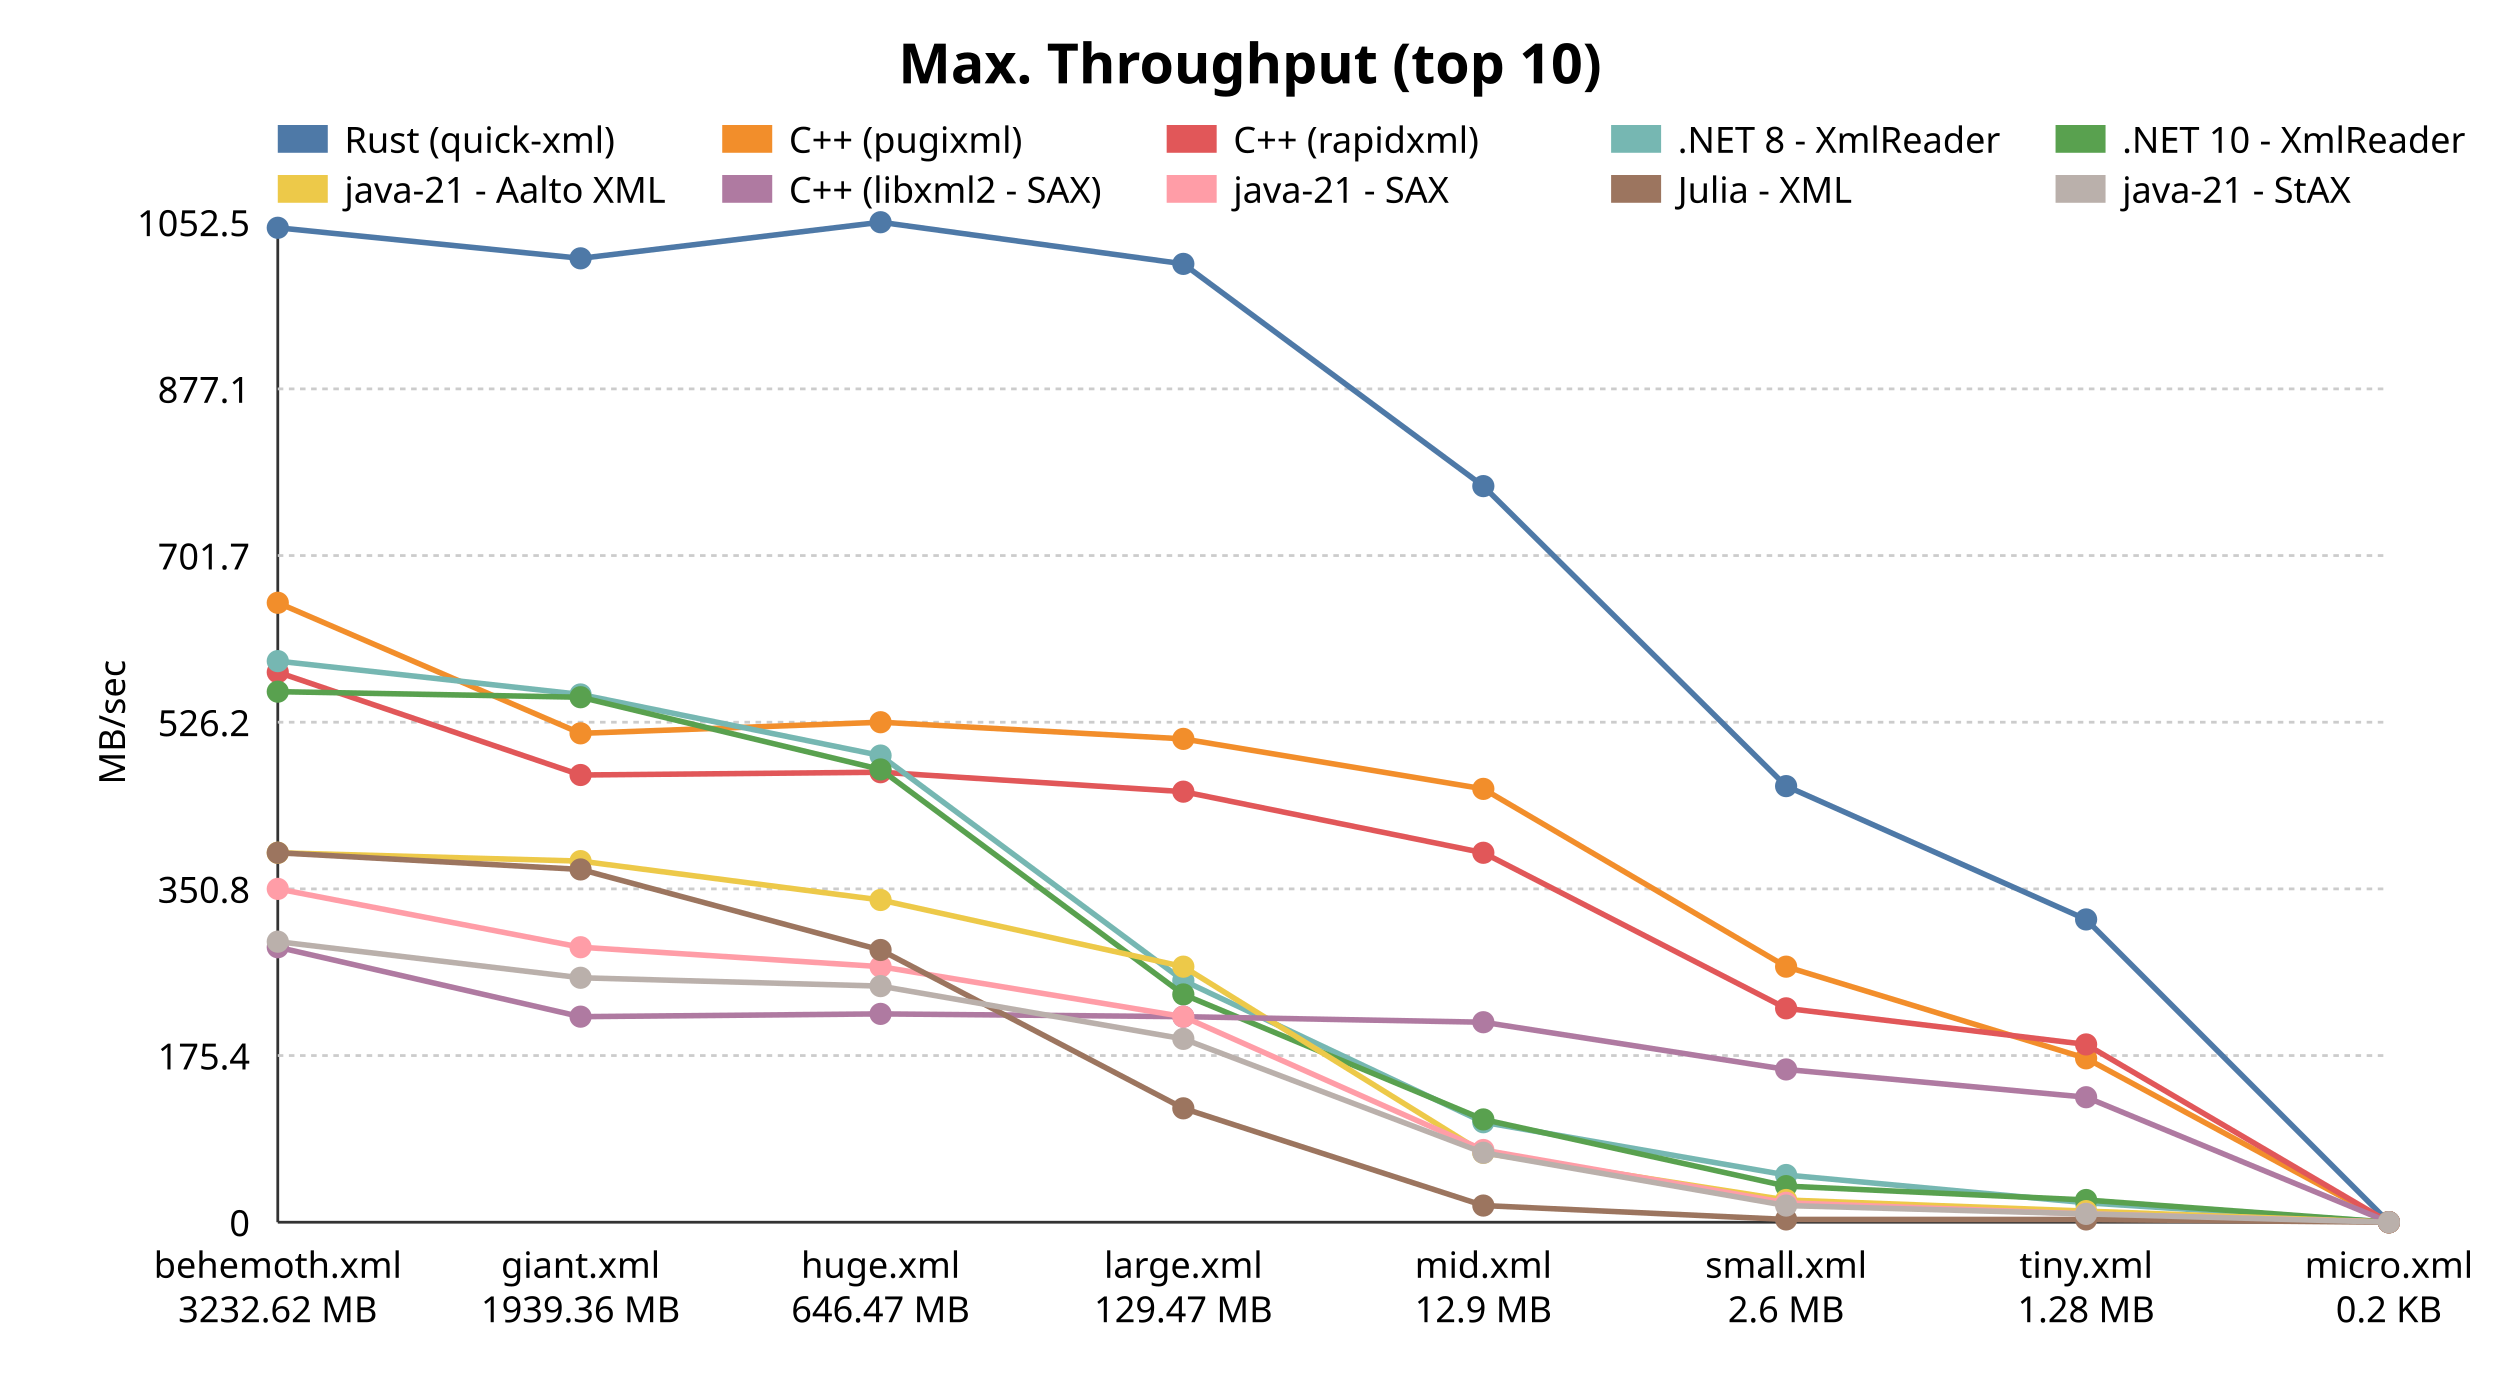
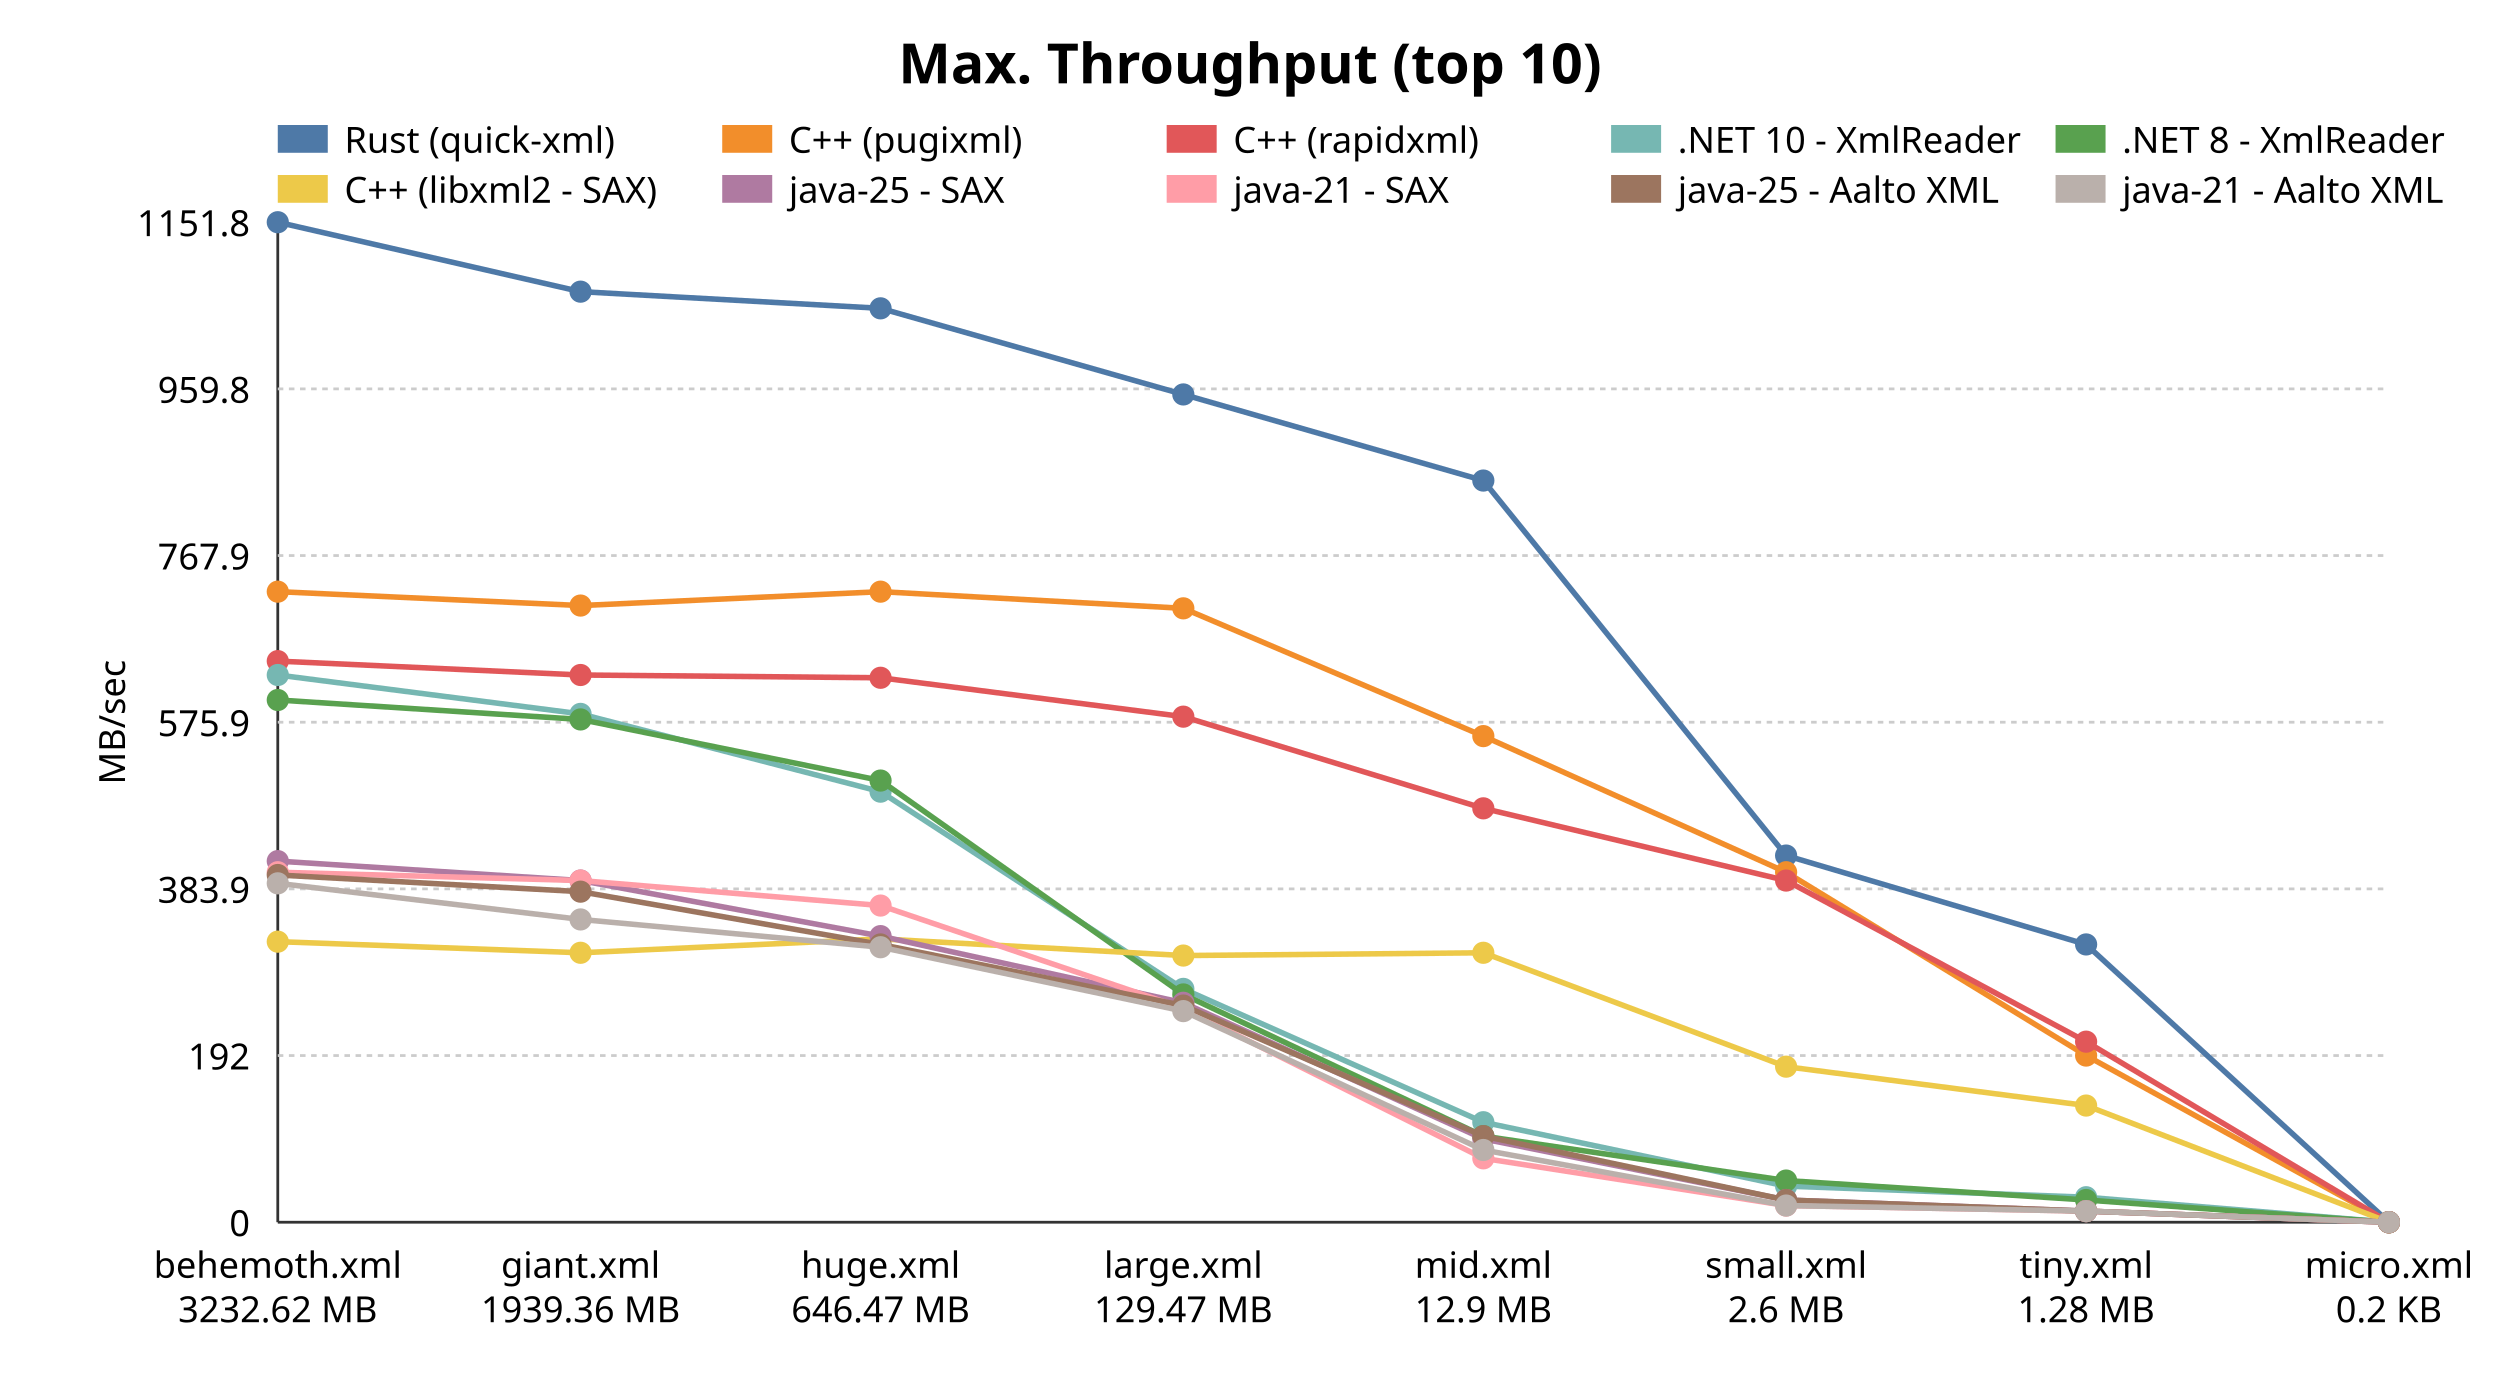
<svg xmlns="http://www.w3.org/2000/svg" width="900" height="500" style="background-color:#fff">
  <style> .label { font: 13px sans-serif; } .legend { font: 13px sans-serif; } .axis { stroke: #333; stroke-width: 1; } .chart-title { font: bold 20px sans-serif; } </style>
  <text x="450" y="30" text-anchor="middle" class="chart-title">Max. Throughput (top 10)</text>
  <text x="45" y="260" text-anchor="middle" class="label" font-size="16px" transform="rotate(-90 45,260)">MB/sec</text>
  <line x1="100" y1="80" x2="100" y2="440" class="axis" />
  <line x1="100" y1="440" x2="860" y2="440" class="axis" />
  <text x="90" y="445" text-anchor="end" class="label">0</text>
-   <text x="90" y="385" text-anchor="end" class="label">175.4</text>
+   <text x="90" y="385" text-anchor="end" class="label">192</text>
  <line x1="100" y1="380" x2="860" y2="380" stroke="#ccc" stroke-dasharray="2,2" />
-   <text x="90" y="325" text-anchor="end" class="label">350.8</text>
+   <text x="90" y="325" text-anchor="end" class="label">383.9</text>
  <line x1="100" y1="320" x2="860" y2="320" stroke="#ccc" stroke-dasharray="2,2" />
-   <text x="90" y="265" text-anchor="end" class="label">526.2</text>
+   <text x="90" y="265" text-anchor="end" class="label">575.9</text>
  <line x1="100" y1="260" x2="860" y2="260" stroke="#ccc" stroke-dasharray="2,2" />
-   <text x="90" y="205" text-anchor="end" class="label">701.7</text>
+   <text x="90" y="205" text-anchor="end" class="label">767.9</text>
  <line x1="100" y1="200" x2="860" y2="200" stroke="#ccc" stroke-dasharray="2,2" />
-   <text x="90" y="145" text-anchor="end" class="label">877.1</text>
+   <text x="90" y="145" text-anchor="end" class="label">959.8</text>
  <line x1="100" y1="140" x2="860" y2="140" stroke="#ccc" stroke-dasharray="2,2" />
-   <text x="90" y="85" text-anchor="end" class="label">1052.5</text>
+   <text x="90" y="85" text-anchor="end" class="label">1151.8</text>
  <text x="100" y="460" text-anchor="middle" class="label">behemoth.xml</text>
  <text x="100" y="476" text-anchor="middle" class="label" font-size="11px">3232.62 MB</text>
  <text x="209" y="460" text-anchor="middle" class="label">giant.xml</text>
  <text x="209" y="476" text-anchor="middle" class="label" font-size="11px">1939.36 MB</text>
  <text x="317" y="460" text-anchor="middle" class="label">huge.xml</text>
  <text x="317" y="476" text-anchor="middle" class="label" font-size="11px">646.47 MB</text>
  <text x="426" y="460" text-anchor="middle" class="label">large.xml</text>
  <text x="426" y="476" text-anchor="middle" class="label" font-size="11px">129.47 MB</text>
  <text x="534" y="460" text-anchor="middle" class="label">mid.xml</text>
  <text x="534" y="476" text-anchor="middle" class="label" font-size="11px">12.9 MB</text>
  <text x="643" y="460" text-anchor="middle" class="label">small.xml</text>
  <text x="643" y="476" text-anchor="middle" class="label" font-size="11px">2.6 MB</text>
  <text x="751" y="460" text-anchor="middle" class="label">tiny.xml</text>
  <text x="751" y="476" text-anchor="middle" class="label" font-size="11px">1.28 MB</text>
  <text x="860" y="460" text-anchor="middle" class="label">micro.xml</text>
  <text x="860" y="476" text-anchor="middle" class="label" font-size="11px">0.2 KB</text>
-   <polyline fill="none" stroke="#4e79a7" stroke-width="2" points="100,82 209,93 317,80 426,95 534,175 643,283 751,331 860,440" />
-   <circle cx="100" cy="82" r="4" fill="#4e79a7" />
-   <circle cx="209" cy="93" r="4" fill="#4e79a7" />
-   <circle cx="317" cy="80" r="4" fill="#4e79a7" />
-   <circle cx="426" cy="95" r="4" fill="#4e79a7" />
-   <circle cx="534" cy="175" r="4" fill="#4e79a7" />
-   <circle cx="643" cy="283" r="4" fill="#4e79a7" />
-   <circle cx="751" cy="331" r="4" fill="#4e79a7" />
+   <polyline fill="none" stroke="#4e79a7" stroke-width="2" points="100,80 209,105 317,111 426,142 534,173 643,308 751,340 860,440" />
+   <circle cx="100" cy="80" r="4" fill="#4e79a7" />
+   <circle cx="209" cy="105" r="4" fill="#4e79a7" />
+   <circle cx="317" cy="111" r="4" fill="#4e79a7" />
+   <circle cx="426" cy="142" r="4" fill="#4e79a7" />
+   <circle cx="534" cy="173" r="4" fill="#4e79a7" />
+   <circle cx="643" cy="308" r="4" fill="#4e79a7" />
+   <circle cx="751" cy="340" r="4" fill="#4e79a7" />
  <circle cx="860" cy="440" r="4" fill="#4e79a7" />
-   <polyline fill="none" stroke="#f28e2b" stroke-width="2" points="100,217 209,264 317,260 426,266 534,284 643,348 751,381 860,440" />
-   <circle cx="100" cy="217" r="4" fill="#f28e2b" />
-   <circle cx="209" cy="264" r="4" fill="#f28e2b" />
-   <circle cx="317" cy="260" r="4" fill="#f28e2b" />
-   <circle cx="426" cy="266" r="4" fill="#f28e2b" />
-   <circle cx="534" cy="284" r="4" fill="#f28e2b" />
-   <circle cx="643" cy="348" r="4" fill="#f28e2b" />
-   <circle cx="751" cy="381" r="4" fill="#f28e2b" />
+   <polyline fill="none" stroke="#f28e2b" stroke-width="2" points="100,213 209,218 317,213 426,219 534,265 643,314 751,380 860,440" />
+   <circle cx="100" cy="213" r="4" fill="#f28e2b" />
+   <circle cx="209" cy="218" r="4" fill="#f28e2b" />
+   <circle cx="317" cy="213" r="4" fill="#f28e2b" />
+   <circle cx="426" cy="219" r="4" fill="#f28e2b" />
+   <circle cx="534" cy="265" r="4" fill="#f28e2b" />
+   <circle cx="643" cy="314" r="4" fill="#f28e2b" />
+   <circle cx="751" cy="380" r="4" fill="#f28e2b" />
  <circle cx="860" cy="440" r="4" fill="#f28e2b" />
-   <polyline fill="none" stroke="#e15759" stroke-width="2" points="100,242 209,279 317,278 426,285 534,307 643,363 751,376 860,440" />
-   <circle cx="100" cy="242" r="4" fill="#e15759" />
-   <circle cx="209" cy="279" r="4" fill="#e15759" />
-   <circle cx="317" cy="278" r="4" fill="#e15759" />
-   <circle cx="426" cy="285" r="4" fill="#e15759" />
-   <circle cx="534" cy="307" r="4" fill="#e15759" />
-   <circle cx="643" cy="363" r="4" fill="#e15759" />
-   <circle cx="751" cy="376" r="4" fill="#e15759" />
+   <polyline fill="none" stroke="#e15759" stroke-width="2" points="100,238 209,243 317,244 426,258 534,291 643,317 751,375 860,440" />
+   <circle cx="100" cy="238" r="4" fill="#e15759" />
+   <circle cx="209" cy="243" r="4" fill="#e15759" />
+   <circle cx="317" cy="244" r="4" fill="#e15759" />
+   <circle cx="426" cy="258" r="4" fill="#e15759" />
+   <circle cx="534" cy="291" r="4" fill="#e15759" />
+   <circle cx="643" cy="317" r="4" fill="#e15759" />
+   <circle cx="751" cy="375" r="4" fill="#e15759" />
  <circle cx="860" cy="440" r="4" fill="#e15759" />
-   <polyline fill="none" stroke="#76b7b2" stroke-width="2" points="100,238 209,250 317,272 426,353 534,404 643,423 751,433 860,440" />
-   <circle cx="100" cy="238" r="4" fill="#76b7b2" />
-   <circle cx="209" cy="250" r="4" fill="#76b7b2" />
-   <circle cx="317" cy="272" r="4" fill="#76b7b2" />
-   <circle cx="426" cy="353" r="4" fill="#76b7b2" />
+   <polyline fill="none" stroke="#76b7b2" stroke-width="2" points="100,243 209,257 317,285 426,356 534,404 643,427 751,431 860,440" />
+   <circle cx="100" cy="243" r="4" fill="#76b7b2" />
+   <circle cx="209" cy="257" r="4" fill="#76b7b2" />
+   <circle cx="317" cy="285" r="4" fill="#76b7b2" />
+   <circle cx="426" cy="356" r="4" fill="#76b7b2" />
  <circle cx="534" cy="404" r="4" fill="#76b7b2" />
-   <circle cx="643" cy="423" r="4" fill="#76b7b2" />
-   <circle cx="751" cy="433" r="4" fill="#76b7b2" />
+   <circle cx="643" cy="427" r="4" fill="#76b7b2" />
+   <circle cx="751" cy="431" r="4" fill="#76b7b2" />
  <circle cx="860" cy="440" r="4" fill="#76b7b2" />
-   <polyline fill="none" stroke="#59a14f" stroke-width="2" points="100,249 209,251 317,277 426,358 534,403 643,427 751,432 860,440" />
-   <circle cx="100" cy="249" r="4" fill="#59a14f" />
-   <circle cx="209" cy="251" r="4" fill="#59a14f" />
-   <circle cx="317" cy="277" r="4" fill="#59a14f" />
+   <polyline fill="none" stroke="#59a14f" stroke-width="2" points="100,252 209,259 317,281 426,358 534,409 643,425 751,432 860,440" />
+   <circle cx="100" cy="252" r="4" fill="#59a14f" />
+   <circle cx="209" cy="259" r="4" fill="#59a14f" />
+   <circle cx="317" cy="281" r="4" fill="#59a14f" />
  <circle cx="426" cy="358" r="4" fill="#59a14f" />
-   <circle cx="534" cy="403" r="4" fill="#59a14f" />
-   <circle cx="643" cy="427" r="4" fill="#59a14f" />
+   <circle cx="534" cy="409" r="4" fill="#59a14f" />
+   <circle cx="643" cy="425" r="4" fill="#59a14f" />
  <circle cx="751" cy="432" r="4" fill="#59a14f" />
  <circle cx="860" cy="440" r="4" fill="#59a14f" />
-   <polyline fill="none" stroke="#edc949" stroke-width="2" points="100,307 209,310 317,324 426,348 534,415 643,432 751,436 860,440" />
-   <circle cx="100" cy="307" r="4" fill="#edc949" />
-   <circle cx="209" cy="310" r="4" fill="#edc949" />
-   <circle cx="317" cy="324" r="4" fill="#edc949" />
-   <circle cx="426" cy="348" r="4" fill="#edc949" />
-   <circle cx="534" cy="415" r="4" fill="#edc949" />
-   <circle cx="643" cy="432" r="4" fill="#edc949" />
-   <circle cx="751" cy="436" r="4" fill="#edc949" />
+   <polyline fill="none" stroke="#edc949" stroke-width="2" points="100,339 209,343 317,338 426,344 534,343 643,384 751,398 860,440" />
+   <circle cx="100" cy="339" r="4" fill="#edc949" />
+   <circle cx="209" cy="343" r="4" fill="#edc949" />
+   <circle cx="317" cy="338" r="4" fill="#edc949" />
+   <circle cx="426" cy="344" r="4" fill="#edc949" />
+   <circle cx="534" cy="343" r="4" fill="#edc949" />
+   <circle cx="643" cy="384" r="4" fill="#edc949" />
+   <circle cx="751" cy="398" r="4" fill="#edc949" />
  <circle cx="860" cy="440" r="4" fill="#edc949" />
-   <polyline fill="none" stroke="#af7aa1" stroke-width="2" points="100,341 209,366 317,365 426,366 534,368 643,385 751,395 860,440" />
-   <circle cx="100" cy="341" r="4" fill="#af7aa1" />
-   <circle cx="209" cy="366" r="4" fill="#af7aa1" />
-   <circle cx="317" cy="365" r="4" fill="#af7aa1" />
-   <circle cx="426" cy="366" r="4" fill="#af7aa1" />
-   <circle cx="534" cy="368" r="4" fill="#af7aa1" />
-   <circle cx="643" cy="385" r="4" fill="#af7aa1" />
-   <circle cx="751" cy="395" r="4" fill="#af7aa1" />
+   <polyline fill="none" stroke="#af7aa1" stroke-width="2" points="100,310 209,317 317,337 426,361 534,410 643,432 751,436 860,440" />
+   <circle cx="100" cy="310" r="4" fill="#af7aa1" />
+   <circle cx="209" cy="317" r="4" fill="#af7aa1" />
+   <circle cx="317" cy="337" r="4" fill="#af7aa1" />
+   <circle cx="426" cy="361" r="4" fill="#af7aa1" />
+   <circle cx="534" cy="410" r="4" fill="#af7aa1" />
+   <circle cx="643" cy="432" r="4" fill="#af7aa1" />
+   <circle cx="751" cy="436" r="4" fill="#af7aa1" />
  <circle cx="860" cy="440" r="4" fill="#af7aa1" />
-   <polyline fill="none" stroke="#ff9da7" stroke-width="2" points="100,320 209,341 317,348 426,366 534,414 643,433 751,437 860,440" />
-   <circle cx="100" cy="320" r="4" fill="#ff9da7" />
-   <circle cx="209" cy="341" r="4" fill="#ff9da7" />
-   <circle cx="317" cy="348" r="4" fill="#ff9da7" />
-   <circle cx="426" cy="366" r="4" fill="#ff9da7" />
-   <circle cx="534" cy="414" r="4" fill="#ff9da7" />
-   <circle cx="643" cy="433" r="4" fill="#ff9da7" />
-   <circle cx="751" cy="437" r="4" fill="#ff9da7" />
+   <polyline fill="none" stroke="#ff9da7" stroke-width="2" points="100,314 209,317 317,326 426,363 534,417 643,434 751,436 860,440" />
+   <circle cx="100" cy="314" r="4" fill="#ff9da7" />
+   <circle cx="209" cy="317" r="4" fill="#ff9da7" />
+   <circle cx="317" cy="326" r="4" fill="#ff9da7" />
+   <circle cx="426" cy="363" r="4" fill="#ff9da7" />
+   <circle cx="534" cy="417" r="4" fill="#ff9da7" />
+   <circle cx="643" cy="434" r="4" fill="#ff9da7" />
+   <circle cx="751" cy="436" r="4" fill="#ff9da7" />
  <circle cx="860" cy="440" r="4" fill="#ff9da7" />
-   <polyline fill="none" stroke="#9c755f" stroke-width="2" points="100,307 209,313 317,342 426,399 534,434 643,439 751,439 860,440" />
-   <circle cx="100" cy="307" r="4" fill="#9c755f" />
-   <circle cx="209" cy="313" r="4" fill="#9c755f" />
-   <circle cx="317" cy="342" r="4" fill="#9c755f" />
-   <circle cx="426" cy="399" r="4" fill="#9c755f" />
-   <circle cx="534" cy="434" r="4" fill="#9c755f" />
-   <circle cx="643" cy="439" r="4" fill="#9c755f" />
-   <circle cx="751" cy="439" r="4" fill="#9c755f" />
+   <polyline fill="none" stroke="#9c755f" stroke-width="2" points="100,315 209,321 317,340 426,362 534,409 643,432 751,436 860,440" />
+   <circle cx="100" cy="315" r="4" fill="#9c755f" />
+   <circle cx="209" cy="321" r="4" fill="#9c755f" />
+   <circle cx="317" cy="340" r="4" fill="#9c755f" />
+   <circle cx="426" cy="362" r="4" fill="#9c755f" />
+   <circle cx="534" cy="409" r="4" fill="#9c755f" />
+   <circle cx="643" cy="432" r="4" fill="#9c755f" />
+   <circle cx="751" cy="436" r="4" fill="#9c755f" />
  <circle cx="860" cy="440" r="4" fill="#9c755f" />
-   <polyline fill="none" stroke="#bab0ab" stroke-width="2" points="100,339 209,352 317,355 426,374 534,415 643,434 751,437 860,440" />
-   <circle cx="100" cy="339" r="4" fill="#bab0ab" />
-   <circle cx="209" cy="352" r="4" fill="#bab0ab" />
-   <circle cx="317" cy="355" r="4" fill="#bab0ab" />
-   <circle cx="426" cy="374" r="4" fill="#bab0ab" />
-   <circle cx="534" cy="415" r="4" fill="#bab0ab" />
+   <polyline fill="none" stroke="#bab0ab" stroke-width="2" points="100,318 209,331 317,341 426,364 534,414 643,434 751,436 860,440" />
+   <circle cx="100" cy="318" r="4" fill="#bab0ab" />
+   <circle cx="209" cy="331" r="4" fill="#bab0ab" />
+   <circle cx="317" cy="341" r="4" fill="#bab0ab" />
+   <circle cx="426" cy="364" r="4" fill="#bab0ab" />
+   <circle cx="534" cy="414" r="4" fill="#bab0ab" />
  <circle cx="643" cy="434" r="4" fill="#bab0ab" />
-   <circle cx="751" cy="437" r="4" fill="#bab0ab" />
+   <circle cx="751" cy="436" r="4" fill="#bab0ab" />
  <circle cx="860" cy="440" r="4" fill="#bab0ab" />
  <rect x="100" y="45" width="18" height="10" fill="#4e79a7" />
  <text x="124" y="55" class="legend">Rust (quick-xml)</text>
  <rect x="260" y="45" width="18" height="10" fill="#f28e2b" />
  <text x="284" y="55" class="legend">C++ (pugixml)</text>
  <rect x="420" y="45" width="18" height="10" fill="#e15759" />
  <text x="444" y="55" class="legend">C++ (rapidxml)</text>
  <rect x="580" y="45" width="18" height="10" fill="#76b7b2" />
-   <text x="604" y="55" class="legend">.NET 8 - XmlReader</text>
+   <text x="604" y="55" class="legend">.NET 10 - XmlReader</text>
  <rect x="740" y="45" width="18" height="10" fill="#59a14f" />
-   <text x="764" y="55" class="legend">.NET 10 - XmlReader</text>
+   <text x="764" y="55" class="legend">.NET 8 - XmlReader</text>
  <rect x="100" y="63" width="18" height="10" fill="#edc949" />
-   <text x="124" y="73" class="legend">java-21 - Aalto XML</text>
+   <text x="124" y="73" class="legend">C++ (libxml2 - SAX)</text>
  <rect x="260" y="63" width="18" height="10" fill="#af7aa1" />
-   <text x="284" y="73" class="legend">C++ (libxml2 - SAX)</text>
+   <text x="284" y="73" class="legend">java-25 - SAX</text>
  <rect x="420" y="63" width="18" height="10" fill="#ff9da7" />
  <text x="444" y="73" class="legend">java-21 - SAX</text>
  <rect x="580" y="63" width="18" height="10" fill="#9c755f" />
-   <text x="604" y="73" class="legend">Julia - XML</text>
+   <text x="604" y="73" class="legend">java-25 - Aalto XML</text>
  <rect x="740" y="63" width="18" height="10" fill="#bab0ab" />
-   <text x="764" y="73" class="legend">java-21 - StAX</text>
+   <text x="764" y="73" class="legend">java-21 - Aalto XML</text>
</svg>
